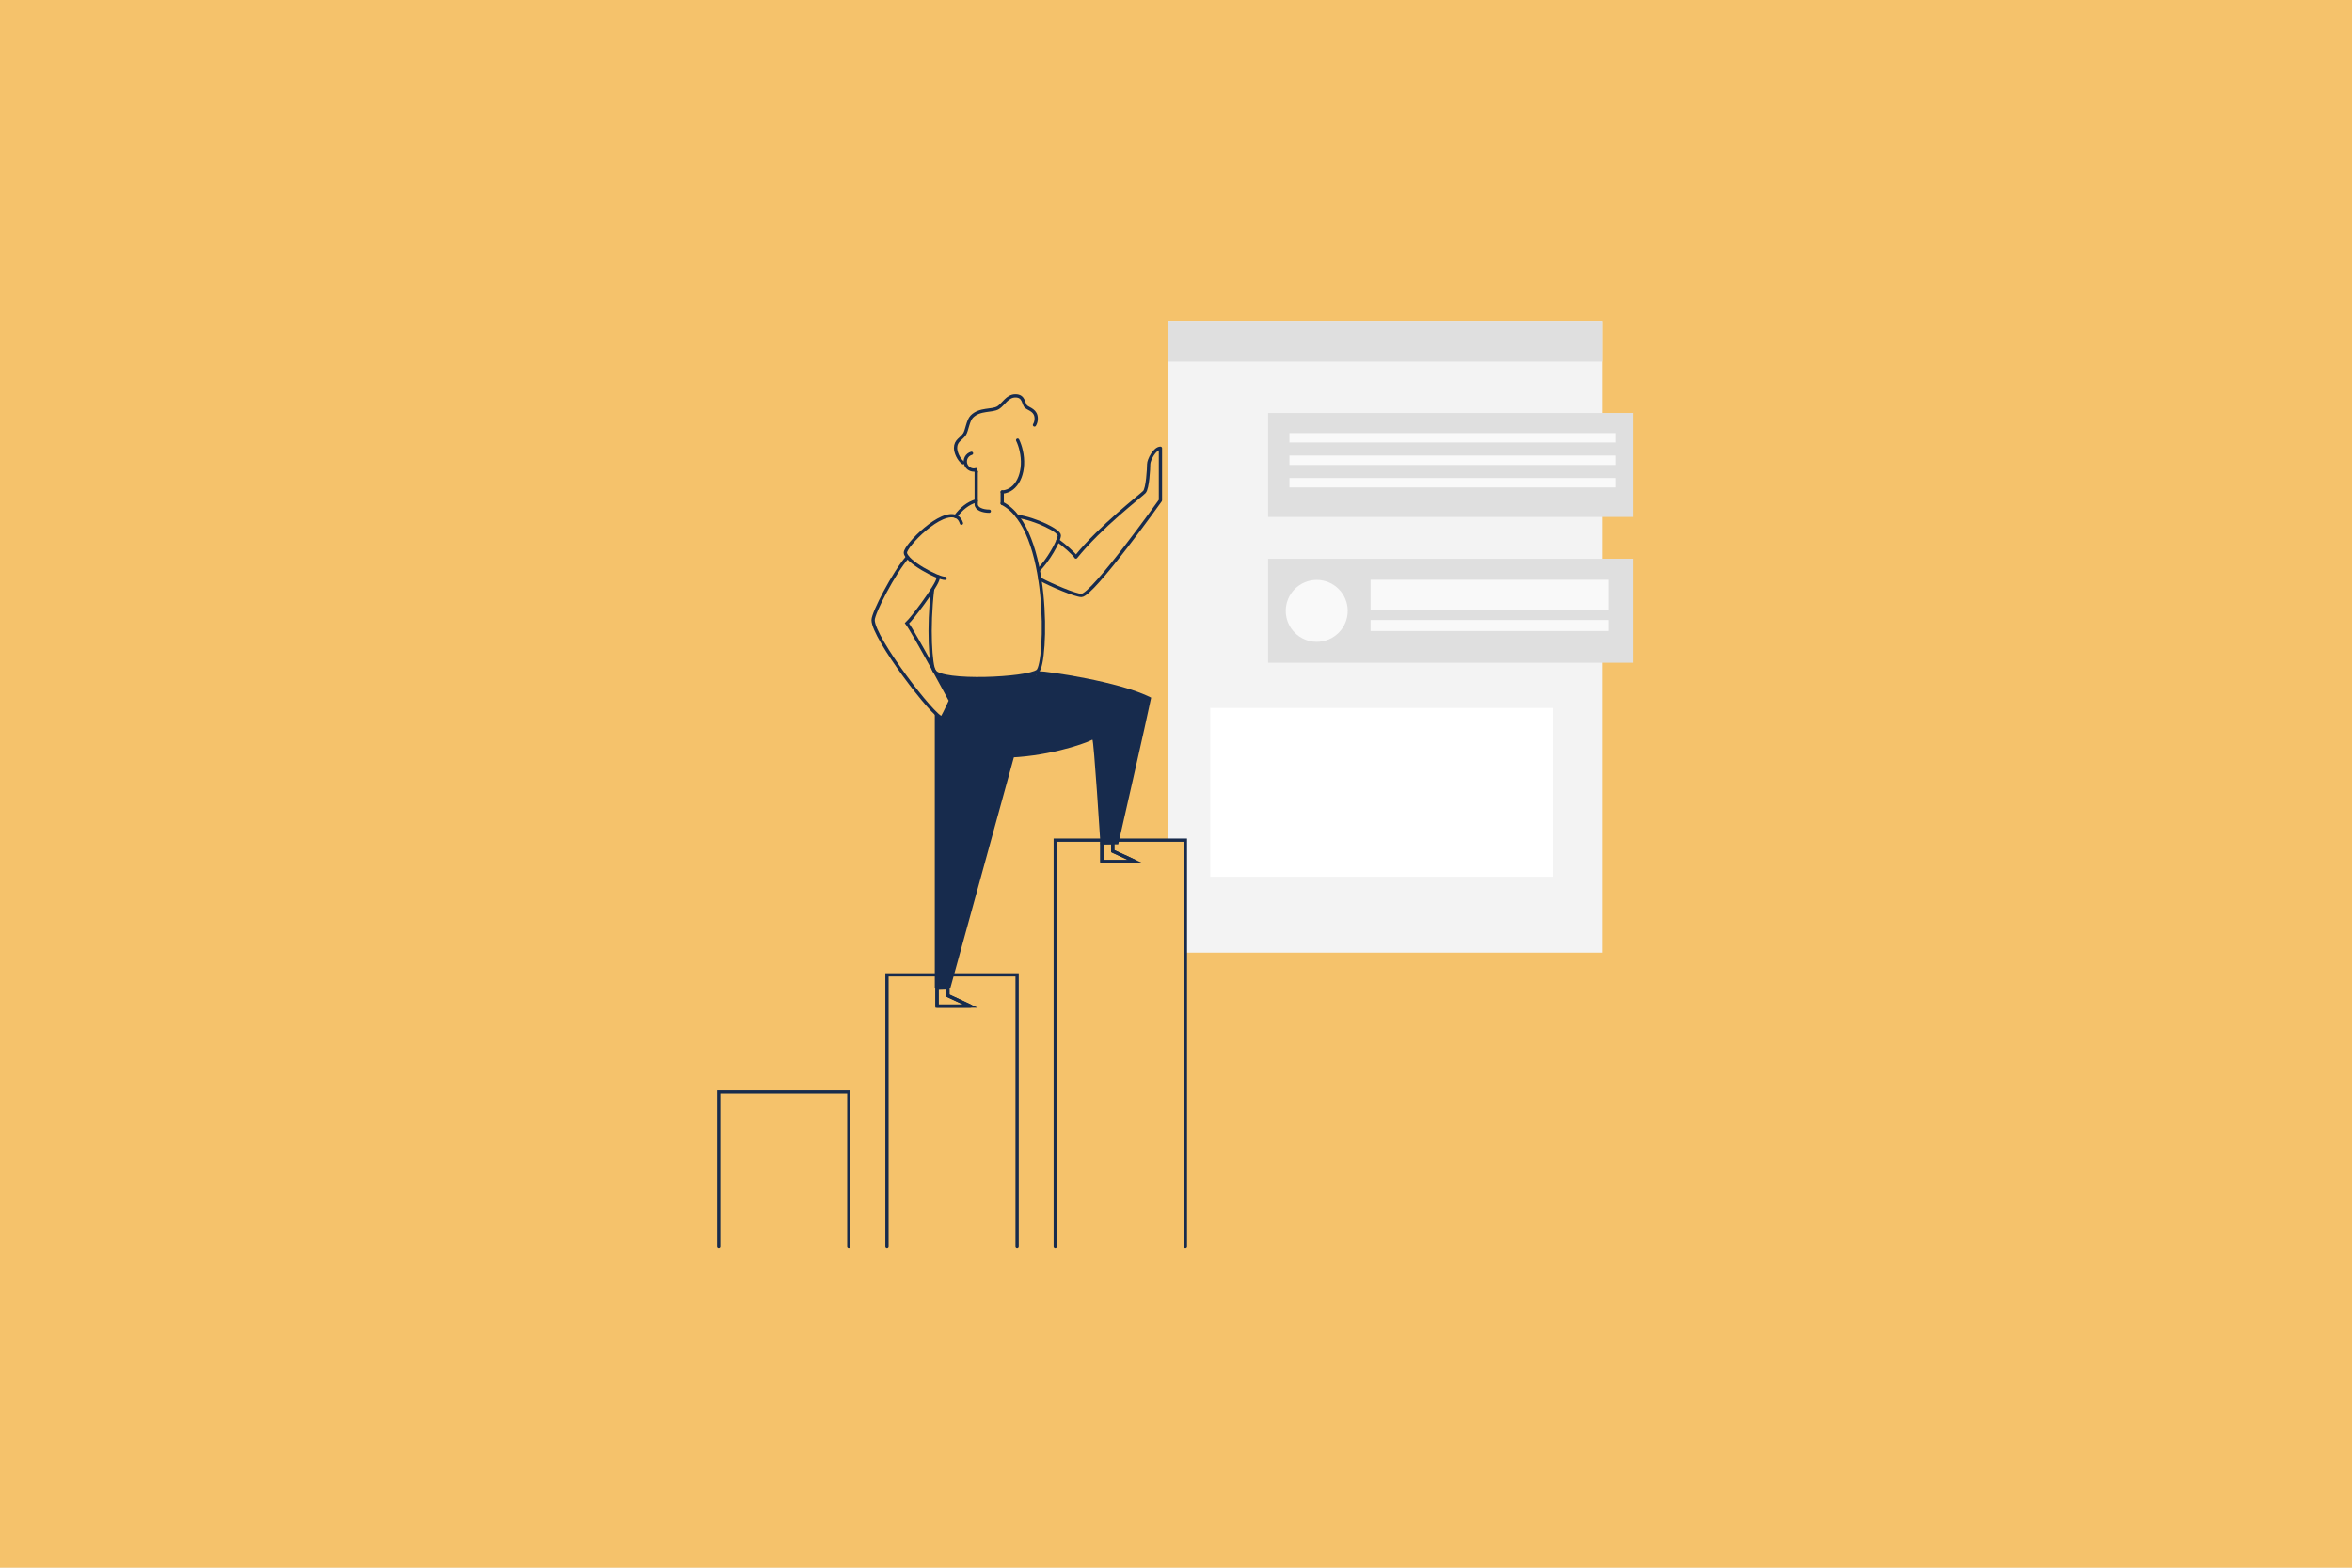
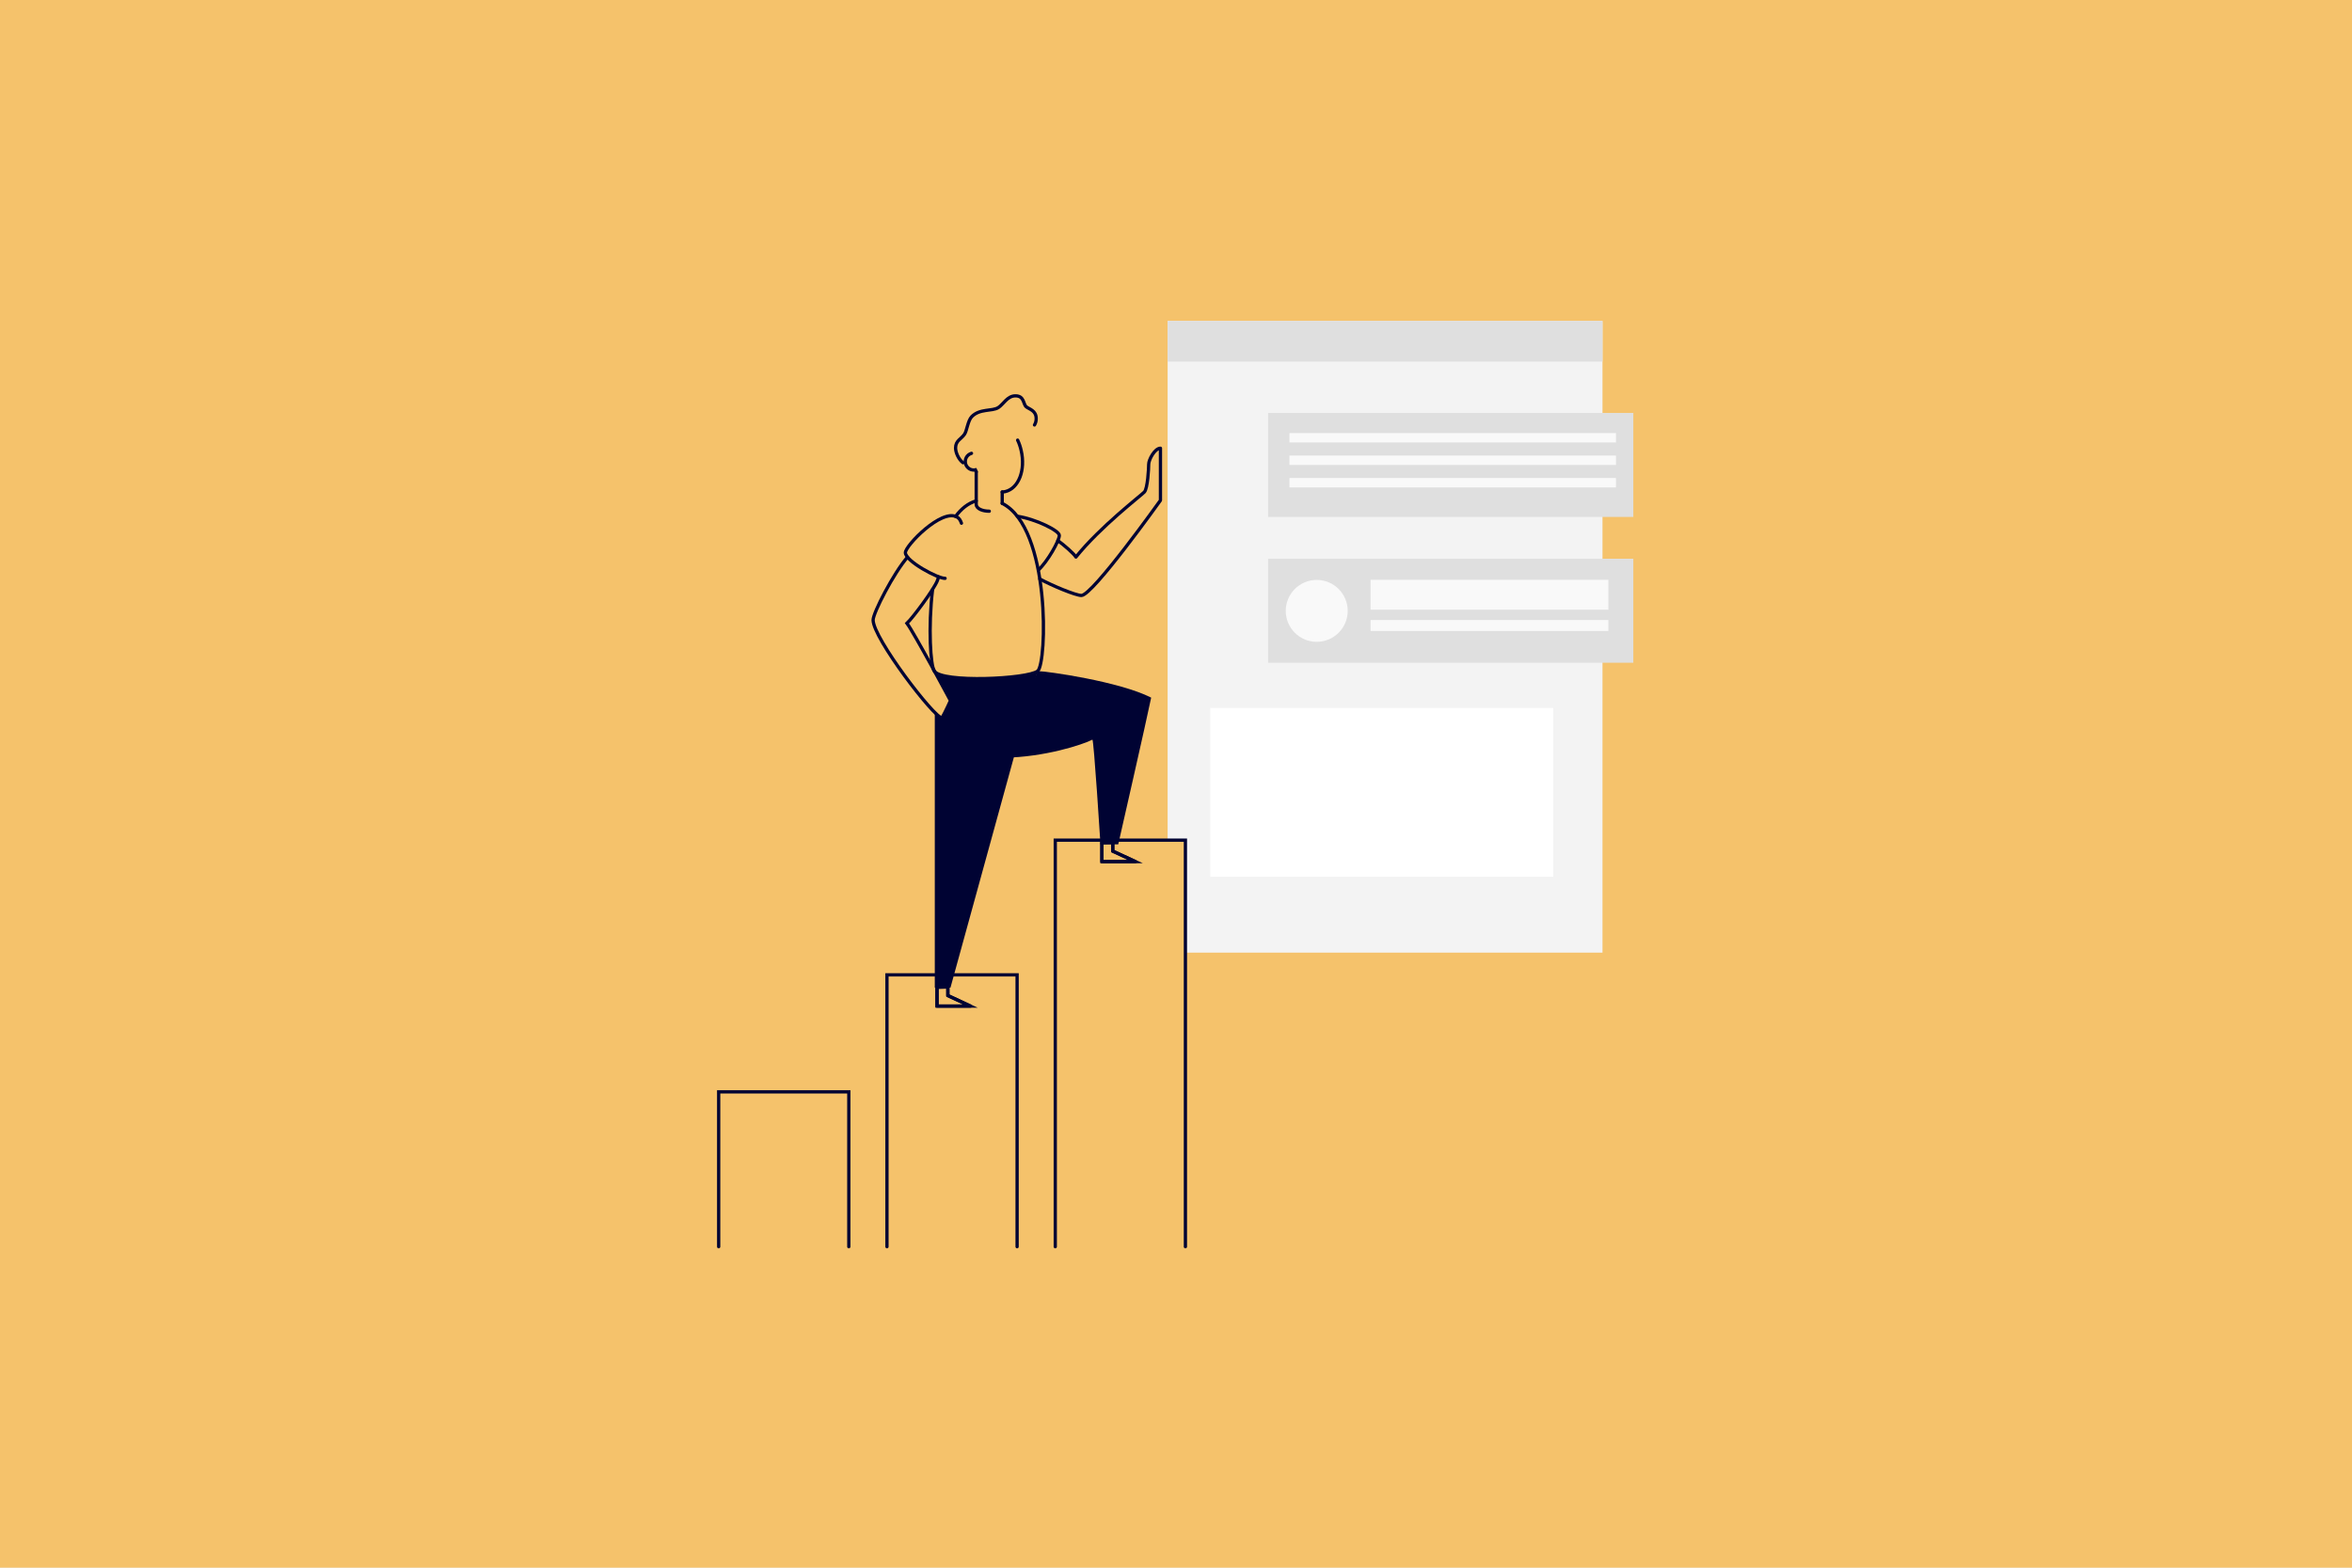
<svg xmlns="http://www.w3.org/2000/svg" version="1.1" x="0px" y="0px" viewBox="0 0 1800 1200" style="enable-background:new 0 0 1800 1200;" xml:space="preserve">
  <style type="text/css">
	.st0{fill:#F3F3F3;}
- 	.st1{fill:none;stroke:#172B4D;stroke-width:2.5;stroke-linecap:round;stroke-miterlimit:10;}
+ 	.st1{fill:none;stroke:#000333;stroke-width:2.5;stroke-linecap:round;stroke-miterlimit:10;}
	.st2{fill:none;stroke:#DFDFDF;stroke-width:12.98;stroke-linecap:round;stroke-linejoin:round;}
- 	.st3{fill:#172B4D;stroke:#172B4D;stroke-miterlimit:10;}
- 	.st4{opacity:0.27;fill:#172B4D;stroke:#172B4D;stroke-miterlimit:10;enable-background:new    ;}
- 	.st5{fill:none;stroke:#172B4D;stroke-width:2.5;stroke-linecap:round;stroke-linejoin:round;}
- 	.st6{fill:#FFC88E;stroke:#172B4D;stroke-miterlimit:10;}
- 	.st7{fill:none;stroke:#172B4D;stroke-width:5.79;stroke-linecap:round;stroke-linejoin:round;}
- 	.st8{fill:#6A78D1;stroke:#172B4D;stroke-width:4;stroke-miterlimit:10;}
+ 	.st3{fill:#000333;stroke:#000333;stroke-miterlimit:10;}
+ 	.st4{opacity:0.27;fill:#000333;stroke:#000333;stroke-miterlimit:10;enable-background:new    ;}
+ 	.st5{fill:none;stroke:#000333;stroke-width:2.5;stroke-linecap:round;stroke-linejoin:round;}
+ 	.st6{fill:#FFC88E;stroke:#000333;stroke-miterlimit:10;}
+ 	.st7{fill:none;stroke:#000333;stroke-width:5.79;stroke-linecap:round;stroke-linejoin:round;}
+ 	.st8{fill:#6A78D1;stroke:#000333;stroke-width:4;stroke-miterlimit:10;}
	.st9{fill:#6A78D1;}
	.st10{fill:#49C39E;}
- 	.st11{fill:#172B4D;}
+ 	.st11{fill:#000333;}
	.st12{fill:#DFDFDF;}
	.st13{fill:#FFFFFF;}
	.st14{fill:#F5C26B;}
	.st15{fill:#F9F9F9;}
</style>
  <g id="Layer_1">
    <g id="Vector">
      <g>
        <path class="st0" d="M-1488.8-1880.1v278.5c0,2.6,2.1,4.7,4.7,4.7h660c2.6,0,4.7-2.1,4.7-4.7v-278.5c0-2.6-2.1-4.7-4.7-4.7h-660     C-1486.7-1884.8-1488.8-1882.7-1488.8-1880.1z M-1234.7-1729.9l15.9-26.6c1.3-2.2,4.2-2.9,6.4-1.6l8,4.7c2.2,1.3,2.9,4.1,1.7,6.3     l-1.1,1.9c-0.9,1.6-0.8,3.5,0.2,5l24.7,36c2.8,4-1.8,9.1-6.1,6.7l-47.8-25.9C-1235.3-1724.7-1236.1-1727.6-1234.7-1729.9z      M-1056.1-1772l-13.8-27.8c-1.1-2.3-0.2-5.1,2.1-6.2l8.3-4.2c2.3-1.1,5.1-0.2,6.2,2l1,1.9c0.8,1.6,2.5,2.6,4.3,2.5l43.6-1.2     c4.9-0.1,6.7,6.4,2.4,8.8l-47.6,26.2C-1052-1768.8-1054.9-1769.7-1056.1-1772z" />
        <g id="Layer_3">
          <path class="st1" d="M-1352.9-1990.7c-7.7,4.8-22.9,8.9-53.8,9.9c-32.1,0-58.4-30.8-58.4-70.9c-0.9-87.5,90-104.1,140.6-201.7      c23.2-44.9,51.4-43.8,58.5-43.4c15.5,0.8,37.5,13.1,37.5,34.4c0.1,7.6-3.2,14.8-8.9,19.8" />
          <path class="st1" d="M-1254.7-2198c-3.3,7.9-10.3,21.1-12.5,36.2" />
        </g>
        <path class="st2" d="M-1410-1816.6h532.7" />
        <path class="st2" d="M-1410-1740.8h521" />
        <path class="st3" d="M-1108.3-1968c19.1,0,47.2,114.6,59.4,148.3c-2.5,7-16.9,18-24.7,18c-15.2-25.5-49.3-80.1-55.3-88.5     C-1133.8-1897-1127.5-1968-1108.3-1968z" />
        <path class="st4" d="M-1115.5-2194.4c3.3-2.1,1.8-0.7,4.3-4.5" />
        <path class="st1" d="M-1236.3-1989c-0.3,2.6-0.8,5.1-1.5,7.6c-31.1,13.2-112.2,5.2-114.4-3.9c-2-8.1-11.9-170,41.4-190.1" />
        <path class="st1" d="M-1281.8-2173.3c39.7,19.9,48.5,106.5,47.4,157.5" />
        <path class="st5" d="M-1294.7-2169.1c-8.2-1.2-17.4-4.2-16.4-5.7c9.1-15.4,11.1-31.5,12.6-40.5" />
        <path class="st5" d="M-1275.5-2189.7c-1.7,4.1-4.7,11.5-6.2,16.4" />
        <path class="st1" d="M-1326.7-2073.4c-0.5,3.9,0,8.7,0,11.6c-0.2,15.9,0.6,33.6,10.1,47c3.7,5.2,9.9,10.3,15.9,10.2     c9.4,3.7,25.2,8,25.2,8l23.9,5.2c0,0,40.3,7.2,60.2,6.6c6.6-0.2,13.3-0.9,20-0.7c3.8,0.1,9.9,1.3,13.5,0c1-0.4,0.7-2.7,0.6-3.5     c-0.8-3.2-3.9-5.4-6.6-6.8c-6.4-3.2-10.1-1.2-16.7-1c-5.4,0.1-11.9-2.7-21.3-6.3c-11.1-4.4-23.8-9.6-35.1-13.4     c-12.9-4.4-26-9.1-38.6-14.2c-2.5-1-5.1-1.8-7.7-2.5c1.2-6.8,1.9-13.6,2.1-20.5c0.3-7.5,0.4-15.3-0.7-22.7" />
        <path class="st1" d="M-1275.8-2100.7c1.5,10,1.6,18.1,0.7,20.6c-5.8,3.4-37.8,14.7-61.1,3.2c-7.2-19-0.9-78.5,22.3-82.3     c6.1-0.9,11.3,1,15.9,4.8" />
        <path class="st5" d="M-1285.3-2193c1.6,1,3.4,1.8,5.3,2.4c8.5,2.6,17.6-0.5,25.3-7.5" />
        <path class="st5" d="M-1285-2232c-6.3,1.5-12.7,2.3-19.2,2.5c-1.1,1.4-1.7,3.2-1.8,4.9c0.1,4.1,3.1,7.6,7.2,8.3l0.2,0.9" />
        <path class="st5" d="M-1254.7-2198c6.6-6,12.1-15,15.2-25.8c3.2-11.8,2.9-23.3-0.4-32.6c-1.7,1.7-3.5,3.3-5.4,4.8" />
        <path class="st6" d="M-1215.2-1983.5c16.8,0,77.5-0.5,88.6-0.5" />
        <path class="st7" d="M-1225.6-1982.7c17.7,0,79-1.5,89.1-1.5c7.8-12.1,44.4-76.1,46.9-80.9" />
        <path class="st2" d="M-1415.5-1773l-41.8-41.8l41.8-41.8" />
        <path class="st2" d="M-896.6-1623.7l41.8-41.8l-41.8-41.8" />
        <path class="st3" d="M-1108.3-1965.4c0.3-13.1-47.8-16.7-78.1-16.7c-13.6,0-34,0.7-53.2,1.5c-30.8,11.5-102.7,5-111.7-3.4     c-4.2,4.7-6.7,13.6-6.7,30.3c0,39,42.7,71.6,93.2,71.6c50.5,0,73-1.3,77.6-2.4c1.4,12.9-28.5,101.4-31.6,124.2     c2.2,6.1,17.1,13.6,23.3,13.6S-1106.2-1881.9-1108.3-1965.4z" />
        <polyline class="st8" points="-1216.5,-1760.6 -1237.2,-1725.7 -1168.1,-1688.4 -1205.3,-1742.7 -1200.5,-1751.1    " />
        <polyline class="st8" points="-1072,-1804 -1053.9,-1767.7 -985.1,-1805.6 -1051,-1803.7 -1055.4,-1812.3    " />
      </g>
      <path class="st2" d="M-1410-1665.5h480.3" />
    </g>
    <rect y="-2546.9" class="st9" width="1800" height="1200" />
    <g id="Vector_3_">
      <g>
        <path class="st0" d="M565.4-1880.1v278.5c0,2.6,2.1,4.7,4.7,4.7h660c2.6,0,4.7-2.1,4.7-4.7v-278.5c0-2.6-2.1-4.7-4.7-4.7H570     C567.4-1884.8,565.4-1882.7,565.4-1880.1z M819.4-1729.9l15.9-26.6c1.3-2.2,4.2-2.9,6.4-1.6l8,4.7c2.2,1.3,2.9,4.1,1.7,6.3     l-1.1,1.9c-0.9,1.6-0.8,3.5,0.2,5l24.7,36c2.8,4-1.8,9.1-6.1,6.7l-47.8-25.9C818.9-1724.7,818.1-1727.6,819.4-1729.9z      M998.1-1772l-13.8-27.8c-1.1-2.3-0.2-5.1,2.1-6.2l8.3-4.2c2.3-1.1,5.1-0.2,6.2,2l1,1.9c0.8,1.6,2.5,2.6,4.3,2.5l43.6-1.2     c4.9-0.1,6.7,6.4,2.4,8.8l-47.6,26.2C1002.2-1768.8,999.3-1769.7,998.1-1772z" />
        <g id="Layer_3_2_">
          <path class="st1" d="M701.3-1990.7c-7.7,4.8-22.9,8.9-53.8,9.9c-32.1,0-58.4-30.8-58.4-70.9c-0.9-87.5,90-104.1,140.6-201.7      c23.2-44.9,51.4-43.8,58.5-43.4c15.5,0.8,37.5,13.1,37.5,34.4c0.1,7.6-3.2,14.8-8.9,19.8" />
          <path class="st1" d="M799.4-2198c-3.3,7.9-10.3,21.1-12.5,36.2" />
        </g>
        <path class="st2" d="M644.1-1816.6h532.7" />
        <path class="st2" d="M644.1-1740.8h521" />
        <path class="st3" d="M945.8-1968c19.1,0,47.2,114.6,59.4,148.3c-2.5,7-16.9,18-24.7,18c-15.2-25.5-49.3-80.1-55.3-88.5     C920.3-1897,926.7-1968,945.8-1968z" />
        <path class="st4" d="M938.6-2194.4c3.3-2.1,1.8-0.7,4.3-4.5" />
        <path class="st1" d="M817.9-1989c-0.3,2.6-0.8,5.1-1.5,7.6c-31.1,13.2-112.2,5.2-114.4-3.9c-2-8.1-11.9-170,41.4-190.1" />
        <path class="st1" d="M772.4-2173.3c39.7,19.9,48.5,106.5,47.4,157.5" />
        <path class="st5" d="M759.4-2169.1c-8.2-1.2-17.4-4.2-16.4-5.7c9.1-15.4,11.1-31.5,12.6-40.5" />
        <path class="st5" d="M778.6-2189.7c-1.7,4.1-4.7,11.5-6.2,16.4" />
        <path class="st1" d="M727.5-2073.4c-0.5,3.9,0,8.7,0,11.6c-0.2,15.9,0.6,33.6,10.1,47c3.7,5.2,9.9,10.3,15.9,10.2     c9.4,3.7,25.2,8,25.2,8l23.9,5.2c0,0,40.3,7.2,60.2,6.6c6.6-0.2,13.3-0.9,20-0.7c3.8,0.1,9.9,1.3,13.5,0c1-0.4,0.7-2.7,0.6-3.5     c-0.8-3.2-3.9-5.4-6.6-6.8c-6.4-3.2-10.1-1.2-16.7-1c-5.4,0.1-11.9-2.7-21.3-6.3c-11.1-4.4-23.8-9.6-35.1-13.4     c-12.9-4.4-26-9.1-38.6-14.2c-2.5-1-5.1-1.8-7.7-2.5c1.2-6.8,1.9-13.6,2.1-20.5c0.3-7.5,0.4-15.3-0.7-22.7" />
        <path class="st1" d="M778.4-2100.7c1.5,10,1.6,18.1,0.7,20.6c-5.8,3.4-37.8,14.7-61.1,3.2c-7.2-19-0.9-78.5,22.3-82.3     c6.1-0.9,11.3,1,15.9,4.8" />
        <path class="st5" d="M768.9-2193c1.6,1,3.4,1.8,5.3,2.4c8.5,2.6,17.6-0.5,25.3-7.5" />
        <path class="st5" d="M769.2-2232c-6.3,1.5-12.7,2.3-19.2,2.5c-1.1,1.4-1.7,3.2-1.8,4.9c0.1,4.1,3.1,7.6,7.2,8.3l0.2,0.9" />
        <path class="st5" d="M799.4-2198c6.6-6,12.1-15,15.2-25.8c3.2-11.8,2.9-23.3-0.4-32.6c-1.7,1.7-3.5,3.3-5.4,4.8" />
        <path class="st6" d="M839-1983.5c16.8,0,77.5-0.5,88.6-0.5" />
        <path class="st7" d="M828.6-1982.7c17.7,0,79-1.5,89.1-1.5c7.8-12.1,44.4-76.1,46.9-80.9" />
        <path class="st2" d="M638.6-1773l-41.8-41.8l41.8-41.8" />
        <path class="st2" d="M1157.5-1623.7l41.8-41.8l-41.8-41.8" />
        <path class="st3" d="M945.8-1965.4c0.3-13.1-47.8-16.7-78.1-16.7c-13.6,0-34,0.7-53.2,1.5c-30.8,11.5-102.7,5-111.7-3.4     c-4.2,4.7-6.7,13.6-6.7,30.3c0,39,42.7,71.6,93.2,71.6s73-1.3,77.6-2.4c1.4,12.9-28.5,101.4-31.6,124.2     c2.2,6.1,17.1,13.6,23.3,13.6C864.8-1746.7,948-1881.9,945.8-1965.4z" />
        <polyline class="st8" points="837.7,-1760.6 817,-1725.7 886,-1688.4 848.8,-1742.7 853.6,-1751.1    " />
        <polyline class="st8" points="982.2,-1804 1000.2,-1767.7 1069,-1805.6 1003.2,-1803.7 998.7,-1812.3    " />
      </g>
      <path class="st2" d="M644.1-1665.5h480.3" />
    </g>
  </g>
  <g id="Layer_2">
    <rect y="-1284.7" class="st10" width="1800" height="1200" />
    <g id="Vector_1_">
      <path class="st11" d="M1280.2-687.5c-12.6,7.6-56.6,10.9-86.8,9.1v8.1l74.2,265.6h27.9L1280.2-687.5L1280.2-687.5z" />
      <polygon class="st11" points="1221.5,-576.8 1194.9,-530.3 1188.3,-674.6 1230.6,-673.2   " />
      <path class="st5" d="M1220.2-868.3c-6.6-9.2-19.3-29.5-23.2-45c-4.9-19.8-5.4,58.1-5.4,58.1l6.2,5.5" />
      <path class="st5" d="M1168.2-775.2c10-48.8,31.5-98.7,72.1-96.9" />
      <path class="st5" d="M1294.5-796c5,47-4.9,99.8-12.3,107c-13,12.7-109.1,15.1-118.4,4.4c-3.3-3.8-4.2-31,0-63.5" />
      <rect x="493.2" y="-989.3" class="st12" width="704.7" height="195.6" />
      <path class="st0" d="M1130.3-759.9c-4,1.5-9.2,1.6-14.5,0.1c-10-2.9-16.6-10.7-14.6-17.4c1.9-6.7,11.7-9.8,21.7-6.9    c4.4,1.2,8.4,3.6,11.5,7c20.8-0.2,47.3,3.5,63.5,6.1v-157.1H493.2v520h704.7v-332C1167.9-745.1,1138.5-756.4,1130.3-759.9z" />
      <path class="st5" d="M1260.7-866.6c11.7,6.4,19.9,18.2,25.4,32.7" />
      <path class="st5" d="M1266.1-895.1c0,0-7,36.2-7.7,41.3c-0.5,3.1-11.9,3-20.5,0.8" />
      <path class="st5" d="M1242.5-879.2c-1.3,0-2.7-0.1-4-0.4c-16.5-3.1-26.4-24.1-22.1-47.1c1.6-8.9,5.4-17.3,11.1-24.4" />
      <path class="st5" d="M1274.1-922.9c5.3,1.1,8.7,6.2,7.6,11.5c-1.1,5.3-6.2,8.7-11.5,7.6c-1.9-0.4-3.6-1.3-4.9-2.7" />
      <path class="st5" d="M1163.8-748.2c20.5,6,46.3,11.5,67.4,9.6c3.9,0.3,16.1-10.1,23.1-16.7" />
      <path class="st5" d="M1224-784.1c-5.5,4-9.9,9.2-12.9,15.3c-8.1-1.5-47.9-8.6-76.9-8.4c-3.1-3.4-7.1-5.8-11.5-7    c-10-2.9-19.7,0.2-21.7,6.9c-1.9,6.7,4.6,14.5,14.6,17.4c5.3,1.6,10.5,1.4,14.5-0.1c10.9,4.5,22.1,8.5,33.5,11.8" />
      <polygon class="st12" points="925.5,-827.7 667,-827.7 667,-408.3 1020.5,-408.3 1020.5,-732.7   " />
      <circle class="st13" cx="763" cy="-667.4" r="41" />
      <rect x="826.1" y="-635.8" class="st13" width="139.4" height="11" />
      <rect x="722" y="-586.5" class="st13" width="243.5" height="11" />
      <rect x="722" y="-537.2" class="st13" width="243.5" height="11" />
      <path class="st0" d="M945.6-1005.4c0,8.8-27.1,77.1-171.7,77.1c0,14.7,179.3,7.3,179.3,7.3l2.6-83L945.6-1005.4z" />
      <path class="st5" d="M1261.2-830.8c12.6-5.6,25.3-6.8,33.6,2.6c17.9,20.2-26.1,78.2-34.6,75.8c-10-2.8-40.4-31.3-40.6-41.1" />
      <path class="st5" d="M1285.1-915.6c5.8-2.9,10.9-28.7-0.5-39.3c-11.1-10.3-48.1-22.3-62.4-36.5" />
      <path class="st5" d="M1229.1-966.2c-3.3-3.2-12.4-20.6-13.6-25.1" />
      <path class="st5" d="M1216.9-961.8c-3.4-4.9-5.1-12.8-5.5-18" />
      <ellipse class="st11" cx="1240.2" cy="-927.2" rx="2.3" ry="2.7" />
      <path class="st5" d="M1230.8-931.9c-0.5,2.8-3.3,10.4-7.5,16.8" />
      <path class="st5" d="M1232-901.8c2.5-0.2,4.7-1.6,5.8-3.8" />
      <polyline class="st5" points="1271.5,-404.7 1271.5,-383.6 1306.8,-334.7 1289.2,-393.1 1289.2,-404.7   " />
      <path class="st0" d="M1178.7-1024.5h-23.2c1.1,2.1,1.7,4.5,1.7,6.9c0,9.5-9,17.2-20.1,17.2c-11.1,0-20.1-7.7-20.1-17.2    c0-2.4,0.6-4.8,1.7-6.9H964.7c-10.6,0-19.1,8.6-19.1,19.1v78.5c0,10.6,8.6,19.1,19.1,19.1h214c10.6,0,19.1-8.6,19.1-19.1v-78.5    C1197.8-1015.9,1189.3-1024.5,1178.7-1024.5z" />
      <ellipse class="st5" cx="1137.2" cy="-1017.5" rx="20.1" ry="17.2" />
    </g>
  </g>
  <g id="Layer_3_1_">
    <rect class="st14" width="1800" height="1200" />
    <g id="Vector_2_">
      <polygon class="st0" points="893.6,245.7 893.6,643.1 907.2,643.1 907.2,729.2 1226.4,729.2 1226.4,245.7   " />
      <rect x="893.6" y="245.7" class="st12" width="332.8" height="31.1" />
      <rect x="970.5" y="316.1" class="st12" width="279.5" height="79.6" />
      <rect x="986.8" y="331.5" class="st15" width="249.9" height="7.2" />
      <rect x="986.8" y="348.7" class="st15" width="249.9" height="7.2" />
      <rect x="986.8" y="365.9" class="st15" width="249.9" height="7.2" />
      <rect x="970.5" y="427.7" class="st12" width="279.5" height="79.6" />
      <circle class="st15" cx="1007.7" cy="467.6" r="23.7" />
      <rect x="1048.9" y="443.8" class="st15" width="182" height="22.9" />
      <rect x="1048.9" y="474.6" class="st15" width="182" height="8.4" />
      <rect x="926.2" y="541.9" class="st13" width="262.5" height="129.2" />
      <path class="st1" d="M907.2,954.3V643.1h-99.6v311.2 M843.3,659.5v-14.3l8.3-0.3v6.6l17.3,8H843.3z" />
      <path class="st1" d="M778.4,954.3V746.2h-99.6v208.1 M717.1,770.1v-14.3l8.3-0.3v6.6l17.2,8H717.1z" />
      <polyline class="st1" points="550,954.3 550,835.8 649.6,835.8 649.6,954.3   " />
      <path class="st11" d="M794.1,513.7c6.9,0,62.5,7.9,86.9,20.3c-3.3,16.3-25.2,112.3-25.2,112.3h-13.6c0,0-5.1-80.8-6.2-80.1    c-7.4,3.8-36.6,13.4-67.9,13.8" />
      <path class="st5" d="M809.6,413.8c4.7,3.4,12.2,9.9,13.8,12.6c18.8-23.4,49.9-47.1,52.4-49.8s3.3-17.9,3.3-21.3    c0-3.3,4.6-12.2,9-12.2V383c0,0-51.9,72.8-60.5,72.8c-4.4,0-22.6-7.6-31.8-12.6" />
      <path class="st1" d="M778.6,395.2c13.9,2,32.1,11,32.1,14.6c0,4.2-9,20-16,26.5" />
      <path class="st1" d="M791.7,325.3c0.9-1.5,1.3-3.1,1.3-4.9c0-6.2-5.2-7.1-7.6-9c-2.5-2.1-1.4-8.4-8.3-8.4c-6.2,0-9.2,6.5-13.1,9    c-4.8,3-14.1,0.6-20.3,6.9c-3,3.1-3.7,10.7-5.5,13.4c-2.5,3.8-6.9,4.9-6.9,10.6c0,3.5,2.4,8.9,5.7,11.3" />
      <path class="st1" d="M767,385.3c37.3,18.9,34.3,122.9,27.1,128.4c-7.9,6.1-73.1,9.1-79.1,0c-2.8-4.2-4.8-33-1.3-62.5" />
      <path class="st1" d="M731.3,395.3c4.3-5.8,9.5-10.1,15.8-11.9" />
      <path class="st1" d="M694.5,426.5c-10.5,12-26.3,42.6-26.3,48.1c0,13.9,46.8,74.9,52.7,74.9c2.5-4.3,6.5-13.2,6.5-13.2    s-28.1-52.4-33.3-59.2c4.5-4.2,20.7-26,23.3-32.7c0.4-0.9,0.6-1.9,0.8-2.8" />
      <path class="st1" d="M723.3,442.7c-5.3,0.3-30.4-13.1-30.4-19.7c0-5.3,27.5-33.8,39.4-27.3c1.7,0.9,2.8,2.6,3.5,4.8" />
      <path class="st1" d="M767,385.3v-8.7" />
      <path class="st1" d="M747.1,361.1V386c0,3.5,5,5.3,10,5.3" />
      <path class="st1" d="M767,376.6c0.8,0,1.6-0.2,2.3-0.3c10.3-2.4,15.7-16.5,12.2-31.5c-0.6-2.7-1.5-5.4-2.7-7.9" />
      <path class="st1" d="M743.5,347c-3.5,1-5.5,4.6-4.5,8.1c0.8,2.8,3.4,4.7,6.3,4.7c0.4,0,0.8,0,1.2-0.1c0.2,0.5,0.4,0.9,0.6,1.4" />
      <path class="st11" d="M715.4,513.7v0.4c6.5,12,12,22.2,12,22.2s-4,8.9-6.5,13.2c-0.9,0-2.9-1.5-5.5-4.2v210.7h12l66.7-242.4    C789.8,517.3,730.9,525.6,715.4,513.7z" />
      <polyline class="st5" points="717.1,755.8 717.1,770.1 742.7,770.1 725.4,762 725.4,755.4   " />
      <polyline class="st5" points="843.3,645.2 843.3,659.5 868.9,659.5 851.6,651.5 851.6,644.9   " />
    </g>
  </g>
</svg>
